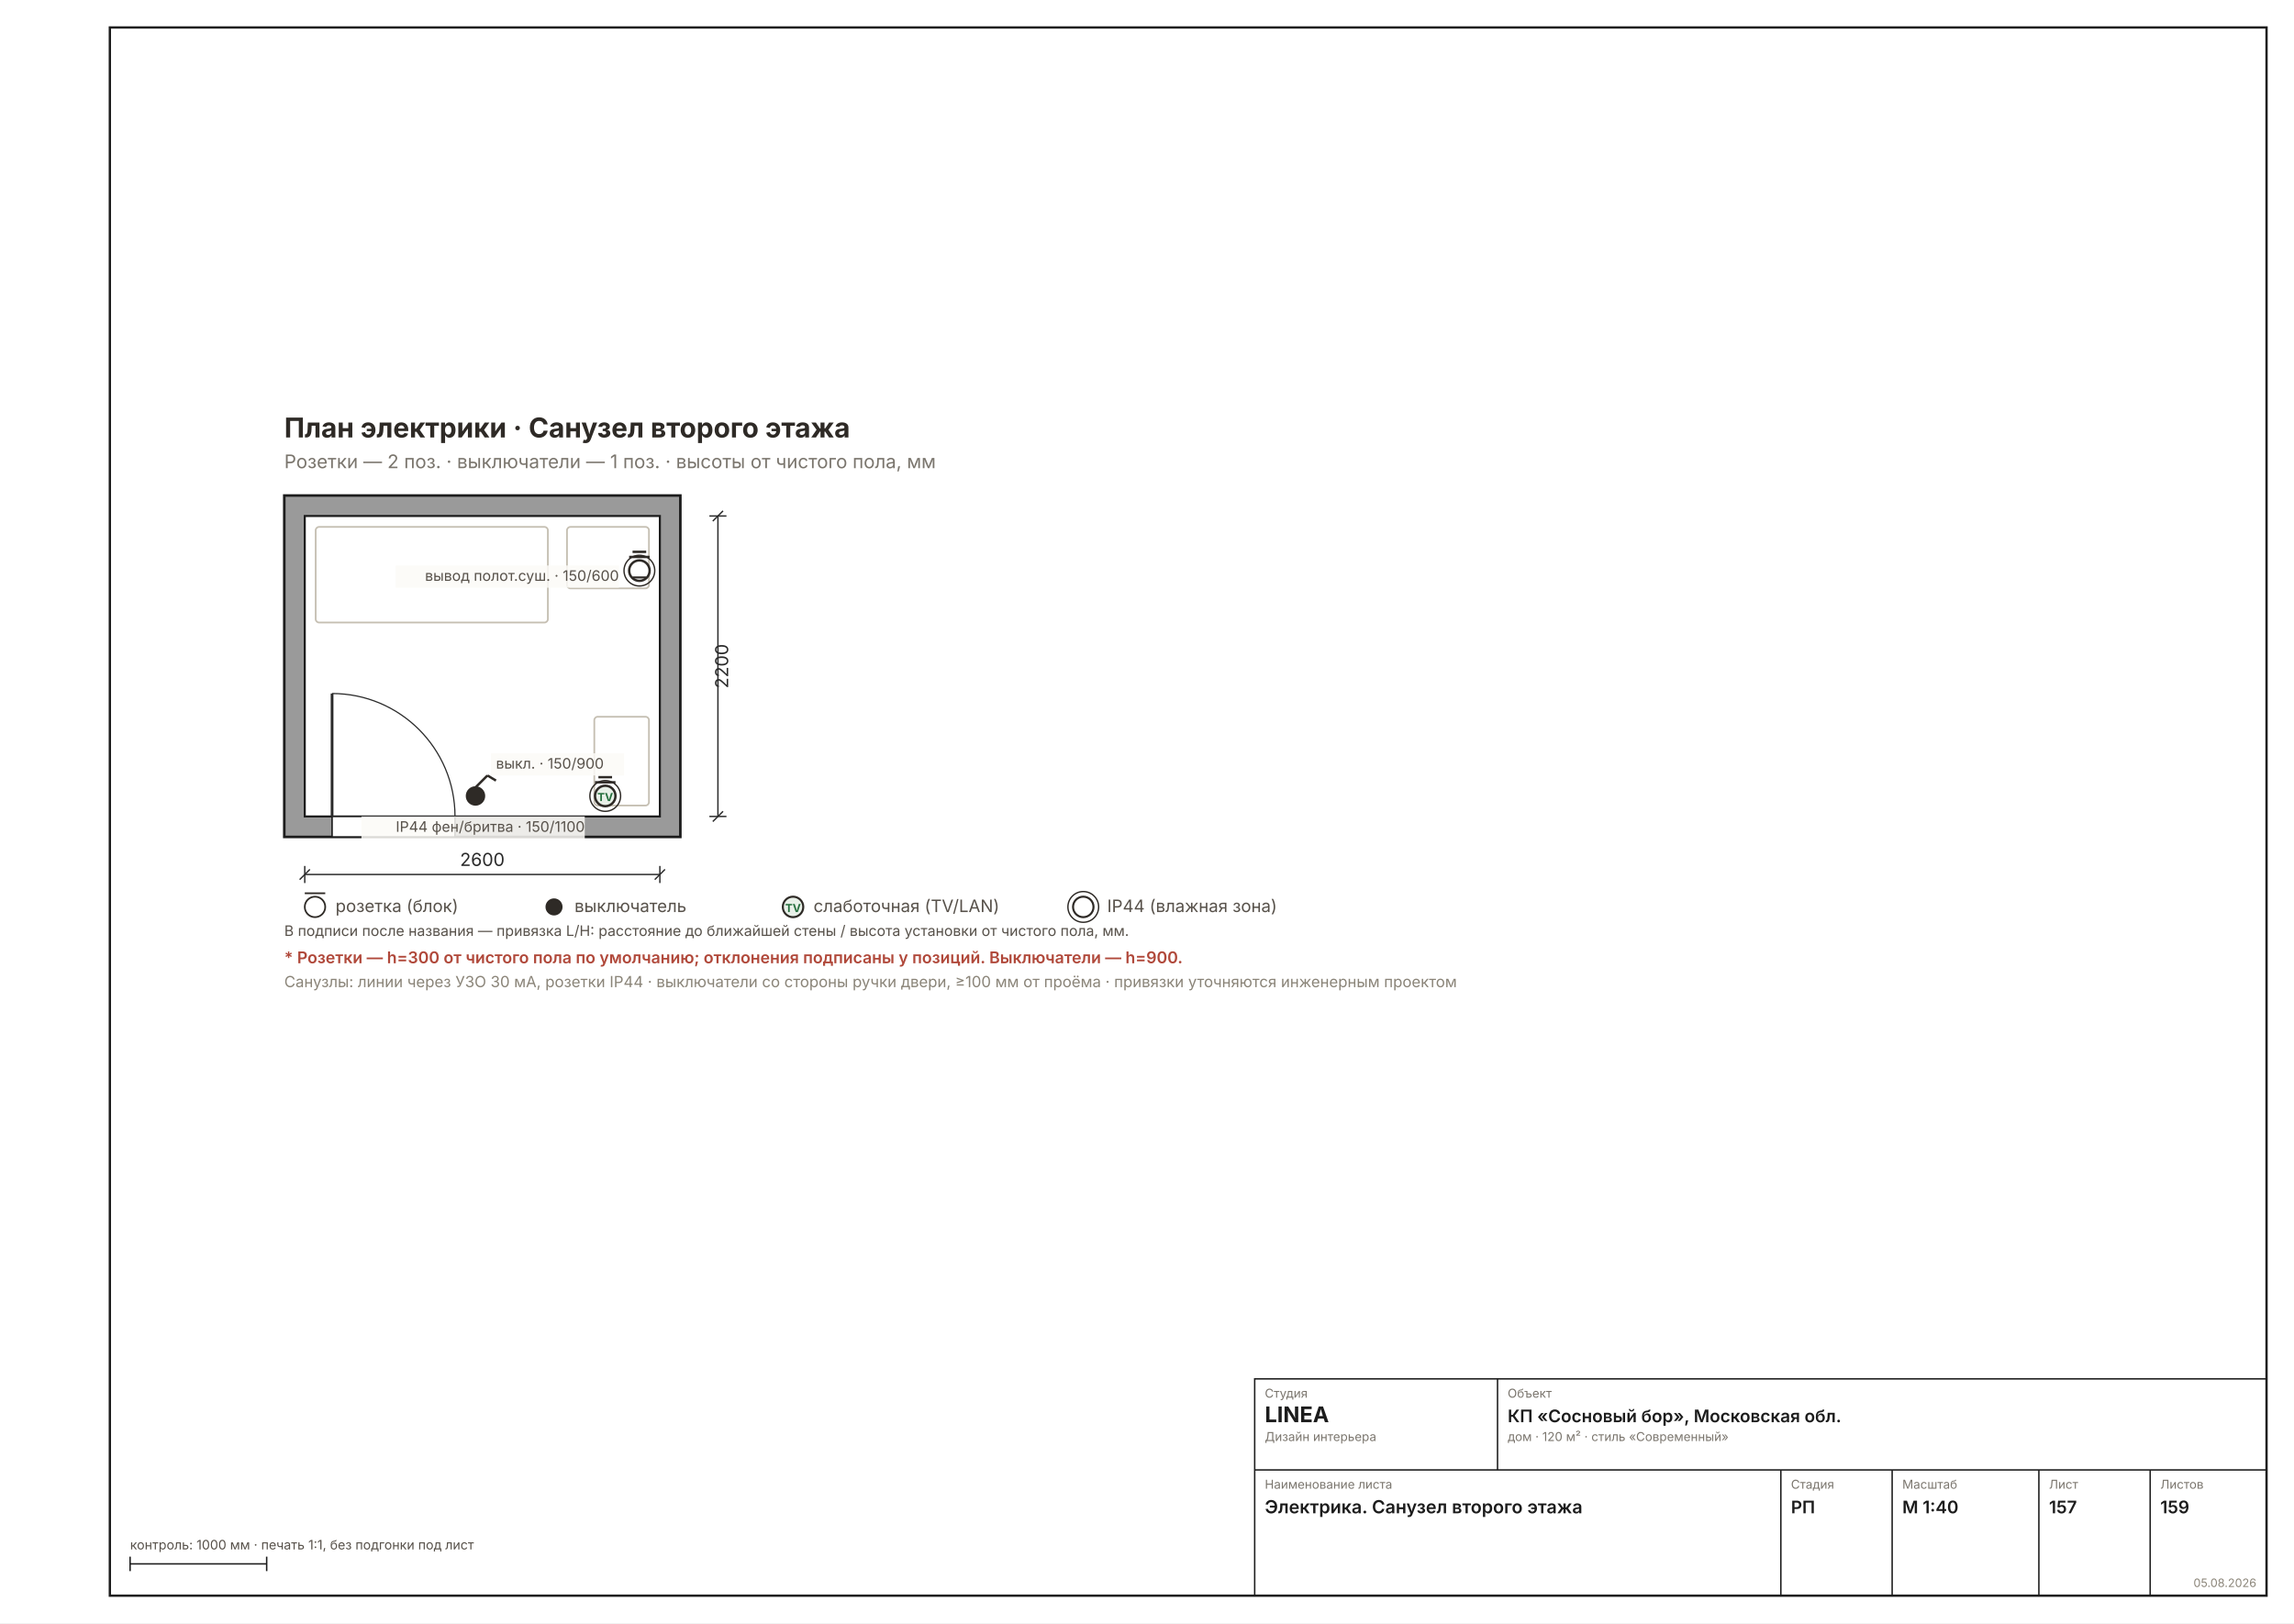
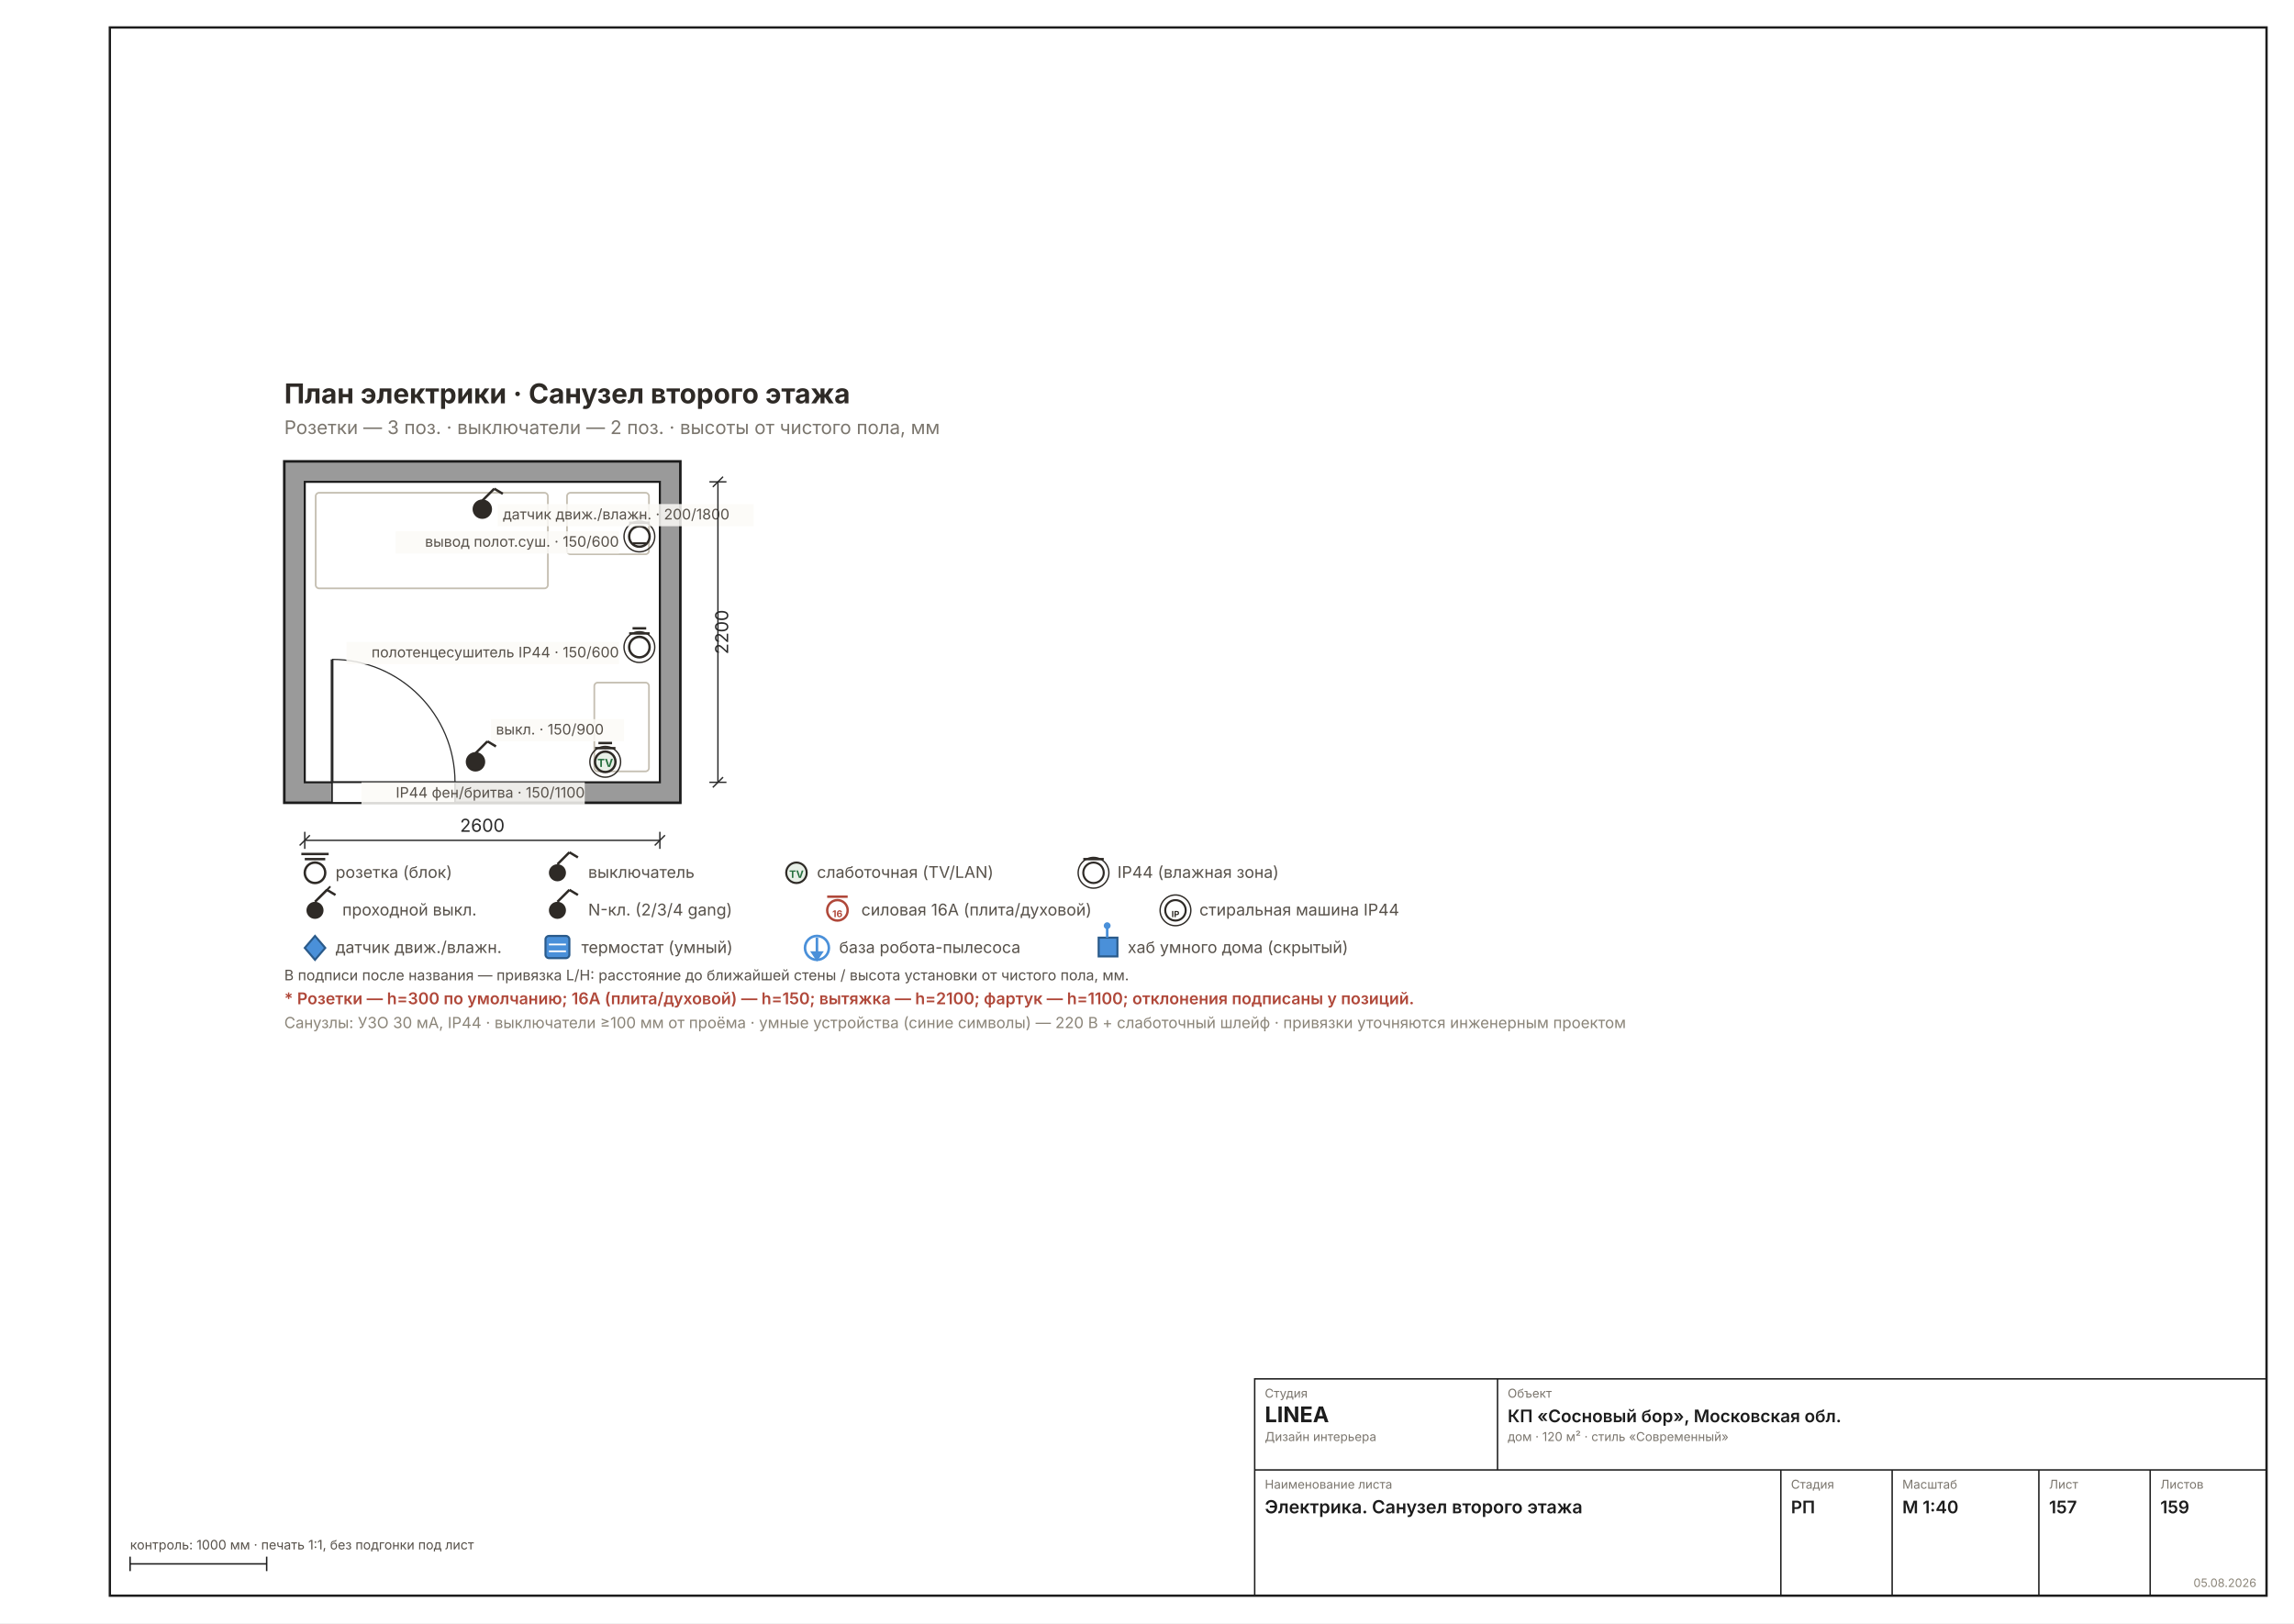
<svg xmlns="http://www.w3.org/2000/svg" width="1587" height="1123" viewBox="0 0 1587 1123" font-family="Inter, &quot;Helvetica Neue&quot;, Arial, sans-serif">
  <rect width="1587" height="1123" fill="#FFFFFF" />
  <rect x="76" y="19" width="1492" height="1085" fill="none" stroke="#1C1C1C" stroke-width="1.6" />
-   <g transform="translate(104.5354 250.699) scale(1.1811)">
+   <g transform="translate(104.5354 227.077) scale(1.1811)">
    <defs>
      <pattern id="rh157" width="7" height="7" patternUnits="userSpaceOnUse" patternTransform="rotate(45)">
        <rect width="7" height="7" fill="#9A9A9A" />
        <line x1="0" y1="0" x2="0" y2="7" stroke="#6E6E6E" stroke-width="2" />
      </pattern>
    </defs>
    <rect x="78" y="78" width="232" height="200" fill="#9A9A9A" stroke="#1C1C1C" stroke-width="1.5" />
    <rect x="90" y="90" width="208" height="176" fill="#FFFFFF" stroke="#1C1C1C" stroke-width="1.2" />
    <rect x="106" y="266" width="72" height="12" fill="#FFFFFF" stroke="#1C1C1C" stroke-width="0.9" />
    <line x1="106" y1="266" x2="106" y2="194" stroke="#2A2A2A" stroke-width="1.6" />
    <path d="M 178 266 A 72 72 0 0 0 106 194" fill="none" stroke="#2A2A2A" stroke-width="0.7" />
    <rect x="96.4" y="96.4" width="136" height="56" fill="none" stroke="#C5BFB2" stroke-width="1" rx="2" />
    <rect x="259.6" y="207.6" width="32" height="52" fill="none" stroke="#C5BFB2" stroke-width="1" rx="2" />
    <rect x="243.6" y="96.4" width="48" height="36" fill="none" stroke="#C5BFB2" stroke-width="1" rx="2" />
    <g stroke="#2E2A26" stroke-width="1.4">
      <circle cx="190" cy="254" r="5" fill="#2E2A26" />
      <line x1="190" y1="249" x2="197" y2="242" />
      <line x1="197" y1="242" x2="202" y2="245" />
    </g>
    <g stroke="#2E2A26" stroke-width="1.4">
      <circle cx="266" cy="254" r="6" fill="#E8F0E8" />
      <line x1="260" y1="246" x2="272" y2="246" />
      <line x1="262" y1="243" x2="270" y2="243" />
    </g>
    <circle cx="266" cy="254" r="9" fill="none" stroke="#2E2A26" stroke-width="0.8" />
    <text x="266" y="257" font-size="6.5" font-weight="700" text-anchor="middle" fill="#27703F">TV</text>
    <g stroke="#2E2A26" stroke-width="1.4">
      <circle cx="286" cy="122" r="6" fill="#FFF" />
      <line x1="280" y1="114" x2="292" y2="114" />
      <line x1="282" y1="111" x2="290" y2="111" />
    </g>
    <circle cx="286" cy="122" r="9" fill="none" stroke="#2E2A26" stroke-width="0.8" />
    <line x1="282" y1="126" x2="290" y2="126" stroke="#2E2A26" stroke-width="1.2" />
+     <g stroke="#2E2A26" stroke-width="1.4">
+       <circle cx="286" cy="186.8" r="6" fill="#FFF" />
+       <line x1="280" y1="178.8" x2="292" y2="178.8" />
+       <line x1="282" y1="175.8" x2="290" y2="175.8" />
+     </g>
+     <circle cx="286" cy="186.8" r="9" fill="none" stroke="#2E2A26" stroke-width="0.8" />
+     <g stroke="#2E2A26" stroke-width="1.4">
+       <circle cx="194" cy="106" r="5" fill="#2E2A26" />
+       <line x1="194" y1="101" x2="201" y2="94" />
+       <line x1="201" y1="94" x2="206" y2="97" />
+     </g>
    <rect x="199" y="229" width="78" height="13" fill="#FBFAF6D9" />
    <text x="202" y="238" font-size="8.5" fill="#57514A" text-anchor="start">выкл. · 150/900</text>
    <rect x="123.2" y="266" width="130.8" height="13" fill="#FBFAF6D9" />
    <text x="254" y="275" font-size="8.5" fill="#57514A" text-anchor="end">IP44 фен/бритва · 150/1100</text>
    <rect x="143.2" y="119" width="130.8" height="13" fill="#FBFAF6D9" />
    <text x="274" y="128" font-size="8.5" fill="#57514A" text-anchor="end">вывод полот.суш. · 150/600</text>
+     <rect x="114.4" y="183.8" width="159.6" height="13" fill="#FBFAF6D9" />
+     <text x="274" y="192.8" font-size="8.5" fill="#57514A" text-anchor="end">полотенцесушитель IP44 · 150/600</text>
+     <rect x="203" y="103" width="150" height="13" fill="#FBFAF6D9" />
+     <text x="206" y="112" font-size="8.5" fill="#57514A" text-anchor="start">датчик движ./влажн. · 200/1800</text>
    <text x="78" y="44" font-size="16" font-weight="700" fill="#2E2A26">План электрики · Санузел второго этажа</text>
-     <text x="78" y="62" font-size="11" fill="#7A756D">Розетки — 2 поз. · выключатели — 1 поз. · высоты от чистого пола, мм</text>
+     <text x="78" y="62" font-size="11" fill="#7A756D">Розетки — 3 поз. · выключатели — 2 поз. · высоты от чистого пола, мм</text>
    <g stroke="#2A2A2A" stroke-width="0.8" fill="none">
      <line x1="90" y1="300" x2="298" y2="300" />
      <line x1="90" y1="295" x2="90" y2="305" />
      <line x1="298" y1="295" x2="298" y2="305" />
      <line x1="87" y1="303" x2="93" y2="297" />
      <line x1="295" y1="303" x2="301" y2="297" />
    </g>
    <text x="194" y="295" font-size="10.5" fill="#2A2A2A" text-anchor="middle">2600</text>
    <g stroke="#2A2A2A" stroke-width="0.8" fill="none">
      <line x1="332" y1="90" x2="332" y2="266" />
      <line x1="327" y1="90" x2="337" y2="90" />
      <line x1="327" y1="266" x2="337" y2="266" />
      <line x1="329" y1="93" x2="335" y2="87" />
      <line x1="329" y1="269" x2="335" y2="263" />
    </g>
    <text x="338" y="178" font-size="10.5" fill="#2A2A2A" transform="rotate(-90 338 178)" text-anchor="middle">2200</text>
-     <g font-size="10" fill="#57514A">
-       <circle cx="96" cy="319" r="6" fill="#FFF" stroke="#2E2A26" />
-       <line x1="90" y1="311" x2="102" y2="311" stroke="#2E2A26" />
+     <g font-size="9.5" fill="#57514A">
+       <circle cx="96" cy="319" r="6" fill="#FFF" stroke="#2E2A26" stroke-width="1.4" />
+       <line x1="90" y1="311" x2="102" y2="311" stroke="#2E2A26" stroke-width="1.4" />
+       <line x1="88" y1="308" x2="104" y2="308" stroke="#2E2A26" stroke-width="1.4" />
      <text x="108" y="322">розетка (блок)</text>
-       <circle cx="236" cy="319" r="5" fill="#2E2A26" />
-       <text x="248" y="322">выключатель</text>
-       <circle cx="376" cy="319" r="6" fill="#E8F0E8" stroke="#2E2A26" stroke-width="1.2" />
-       <text x="376" y="322" font-size="6.5" font-weight="700" text-anchor="middle" fill="#27703F">TV</text>
-       <text x="388" y="322">слаботочная (TV/LAN)</text>
-       <circle cx="546" cy="319" r="6" fill="#FFF" stroke="#2E2A26" stroke-width="1.2" />
-       <circle cx="546" cy="319" r="9" fill="none" stroke="#2E2A26" stroke-width="0.8" />
-       <text x="560" y="322">IP44 (влажная зона)</text>
+       <circle cx="238" cy="319" r="5" fill="#2E2A26" />
+       <line x1="238" y1="314" x2="245" y2="307" stroke="#2E2A26" stroke-width="1.4" />
+       <line x1="245" y1="307" x2="250" y2="310" stroke="#2E2A26" stroke-width="1.4" />
+       <text x="256" y="322">выключатель</text>
+       <circle cx="378" cy="319" r="6" fill="#E8F0E8" stroke="#2E2A26" stroke-width="1.2" />
+       <text x="378" y="322" font-size="6" font-weight="700" text-anchor="middle" fill="#27703F">TV</text>
+       <text x="390" y="322">слаботочная (TV/LAN)</text>
+       <circle cx="552" cy="319" r="6" fill="#FFF" stroke="#2E2A26" stroke-width="1.2" />
+       <circle cx="552" cy="319" r="9" fill="none" stroke="#2E2A26" stroke-width="0.8" />
+       <line x1="546" y1="311" x2="558" y2="311" stroke="#2E2A26" stroke-width="1.4" />
+       <text x="566" y="322">IP44 (влажная зона)</text>
    </g>
-     <text x="78" y="336" font-size="8.5" fill="#57514A">В подписи после названия — привязка L/H: расстояние до ближайшей стены / высота установки от чистого пола, мм.</text>
-     <text x="78" y="352" font-size="9.5" font-weight="600" fill="#B0483A">* Розетки — h=300 от чистого пола по умолчанию; отклонения подписаны у позиций. Выключатели — h=900.</text>
-     <text x="78" y="366" font-size="9" fill="#8A8478">Санузлы: линии через УЗО 30 мА, розетки IP44 · выключатели со стороны ручки двери, ≥100 мм от проёма · привязки уточняются инженерным проектом</text>
+     <g font-size="9.5" fill="#57514A">
+       <circle cx="96" cy="341" r="5" fill="#2E2A26" />
+       <line x1="96" y1="336" x2="103" y2="329" stroke="#2E2A26" stroke-width="1.4" />
+       <line x1="103" y1="329" x2="108" y2="332" stroke="#2E2A26" stroke-width="1.4" />
+       <line x1="98" y1="334" x2="105" y2="327" stroke="#2E2A26" stroke-width="1.1" />
+       <text x="112" y="344">проходной выкл.</text>
+       <circle cx="238" cy="341" r="5" fill="#2E2A26" />
+       <line x1="238" y1="336" x2="245" y2="329" stroke="#2E2A26" stroke-width="1.4" />
+       <line x1="245" y1="329" x2="250" y2="332" stroke="#2E2A26" stroke-width="1.4" />
+       <text x="238" y="333" font-size="6" font-weight="700" text-anchor="middle" fill="#FFF">N</text>
+       <text x="256" y="344">N-кл. (2/3/4 gang)</text>
+       <circle cx="402" cy="341" r="6" fill="#FFF" stroke="#B0483A" stroke-width="1.4" />
+       <line x1="396" y1="333" x2="408" y2="333" stroke="#B0483A" stroke-width="1.4" />
+       <text x="402" y="345" font-size="5.5" font-weight="700" text-anchor="middle" fill="#B0483A">16</text>
+       <text x="416" y="344">силовая 16А (плита/духовой)</text>
+       <circle cx="600" cy="341" r="6" fill="#FFF" stroke="#2E2A26" stroke-width="1.2" />
+       <circle cx="600" cy="341" r="9" fill="none" stroke="#2E2A26" stroke-width="0.8" />
+       <text x="600" y="345" font-size="5" font-weight="700" text-anchor="middle" fill="#2E2A26">IP</text>
+       <text x="614" y="344">стиральная машина IP44</text>
+     </g>
+     <g font-size="9.5" fill="#57514A">
+       <polygon points="96,356 102,363 96,370 90,363" fill="#4A90D9" stroke="#2A5A8A" stroke-width="1.2" />
+       <text x="108" y="366">датчик движ./влажн.</text>
+       <rect x="231" y="356" width="14" height="13" rx="2" fill="#4A90D9" stroke="#2A5A8A" stroke-width="1.2" />
+       <line x1="233" y1="361" x2="243" y2="361" stroke="#FFF" stroke-width="1" />
+       <line x1="233" y1="365" x2="243" y2="365" stroke="#FFF" stroke-width="1" />
+       <text x="252" y="366">термостат (умный)</text>
+       <circle cx="390" cy="363" r="7" fill="none" stroke="#4A90D9" stroke-width="1.5" />
+       <line x1="390" y1="357" x2="390" y2="367" stroke="#4A90D9" stroke-width="1.5" />
+       <polygon points="386,365 390,371 394,365" fill="#4A90D9" />
+       <text x="403" y="366">база робота-пылесоса</text>
+       <rect x="555" y="357" width="11" height="11" fill="#4A90D9" stroke="#2A5A8A" stroke-width="1.2" />
+       <line x1="560" y1="357" x2="560" y2="351" stroke="#4A90D9" stroke-width="1.5" />
+       <circle cx="560" cy="350" r="2" fill="#4A90D9" />
+       <text x="572" y="366">хаб умного дома (скрытый)</text>
+     </g>
+     <text x="78" y="382" font-size="8.5" fill="#57514A">В подписи после названия — привязка L/H: расстояние до ближайшей стены / высота установки от чистого пола, мм.</text>
+     <text x="78" y="396" font-size="9.5" font-weight="600" fill="#B0483A">* Розетки — h=300 по умолчанию; 16А (плита/духовой) — h=150; вытяжка — h=2100; фартук — h=1100; отклонения подписаны у позиций.</text>
+     <text x="78" y="410" font-size="9" fill="#8A8478">Санузлы: УЗО 30 мА, IP44 · выключатели ≥100 мм от проёма · умные устройства (синие символы) — 220 В + слаботочный шлейф · привязки уточняются инженерным проектом</text>
  </g>
  <g stroke="#1C1C1C" stroke-width="1" fill="none">
    <rect x="868" y="954" width="700" height="150" />
    <line x1="868" y1="1017" x2="1568" y2="1017" />
    <line x1="1036" y1="954" x2="1036" y2="1017" />
    <line x1="1232" y1="1017" x2="1232" y2="1104" />
    <line x1="1309" y1="1017" x2="1309" y2="1104" />
    <line x1="1410.5" y1="1017" x2="1410.5" y2="1104" />
    <line x1="1487.5" y1="1017" x2="1487.5" y2="1104" />
  </g>
  <text x="875" y="967" font-size="8.5" fill="#7A756D">Студия</text>
  <text x="875" y="984" font-size="15" font-weight="700" fill="#1C1C1C">LINEA</text>
  <text x="875" y="997" font-size="8.5" fill="#7A756D">Дизайн интерьера</text>
  <text x="1043" y="967" font-size="8.5" fill="#7A756D">Объект</text>
  <text x="1043" y="984" font-size="12" font-weight="600" fill="#1C1C1C">КП «Сосновый бор», Московская обл.</text>
  <text x="1043" y="997" font-size="8.5" fill="#7A756D">дом · 120 м² · стиль «Современный»</text>
  <text x="875" y="1030" font-size="8.5" fill="#7A756D">Наименование листа</text>
  <text x="875" y="1047" font-size="12.5" font-weight="600" fill="#1C1C1C">Электрика. Санузел второго этажа</text>
  <text x="1239" y="1030" font-size="8.5" fill="#7A756D">Стадия</text>
  <text x="1239" y="1047" font-size="12" font-weight="600" fill="#1C1C1C">РП</text>
  <text x="1316" y="1030" font-size="8.5" fill="#7A756D">Масштаб</text>
  <text x="1316" y="1047" font-size="12" font-weight="600" fill="#1C1C1C">М 1:40</text>
  <text x="1417.5" y="1030" font-size="8.5" fill="#7A756D">Лист</text>
  <text x="1417.5" y="1047" font-size="12" font-weight="600" fill="#1C1C1C">157</text>
  <text x="1494.5" y="1030" font-size="8.5" fill="#7A756D">Листов</text>
  <text x="1494.5" y="1047" font-size="12" font-weight="600" fill="#1C1C1C">159</text>
  <text x="1561" y="1098" font-size="8" fill="#8A8478" text-anchor="end">05.08.2026</text>
  <g stroke="#1C1C1C" stroke-width="1">
    <line x1="90" y1="1082" x2="184.488" y2="1082" />
    <line x1="90" y1="1077" x2="90" y2="1087" />
    <line x1="184.488" y1="1077" x2="184.488" y2="1087" />
  </g>
  <text x="90" y="1072" font-size="9" fill="#57514A">контроль: 1000 мм · печать 1:1, без подгонки под лист</text>
</svg>
